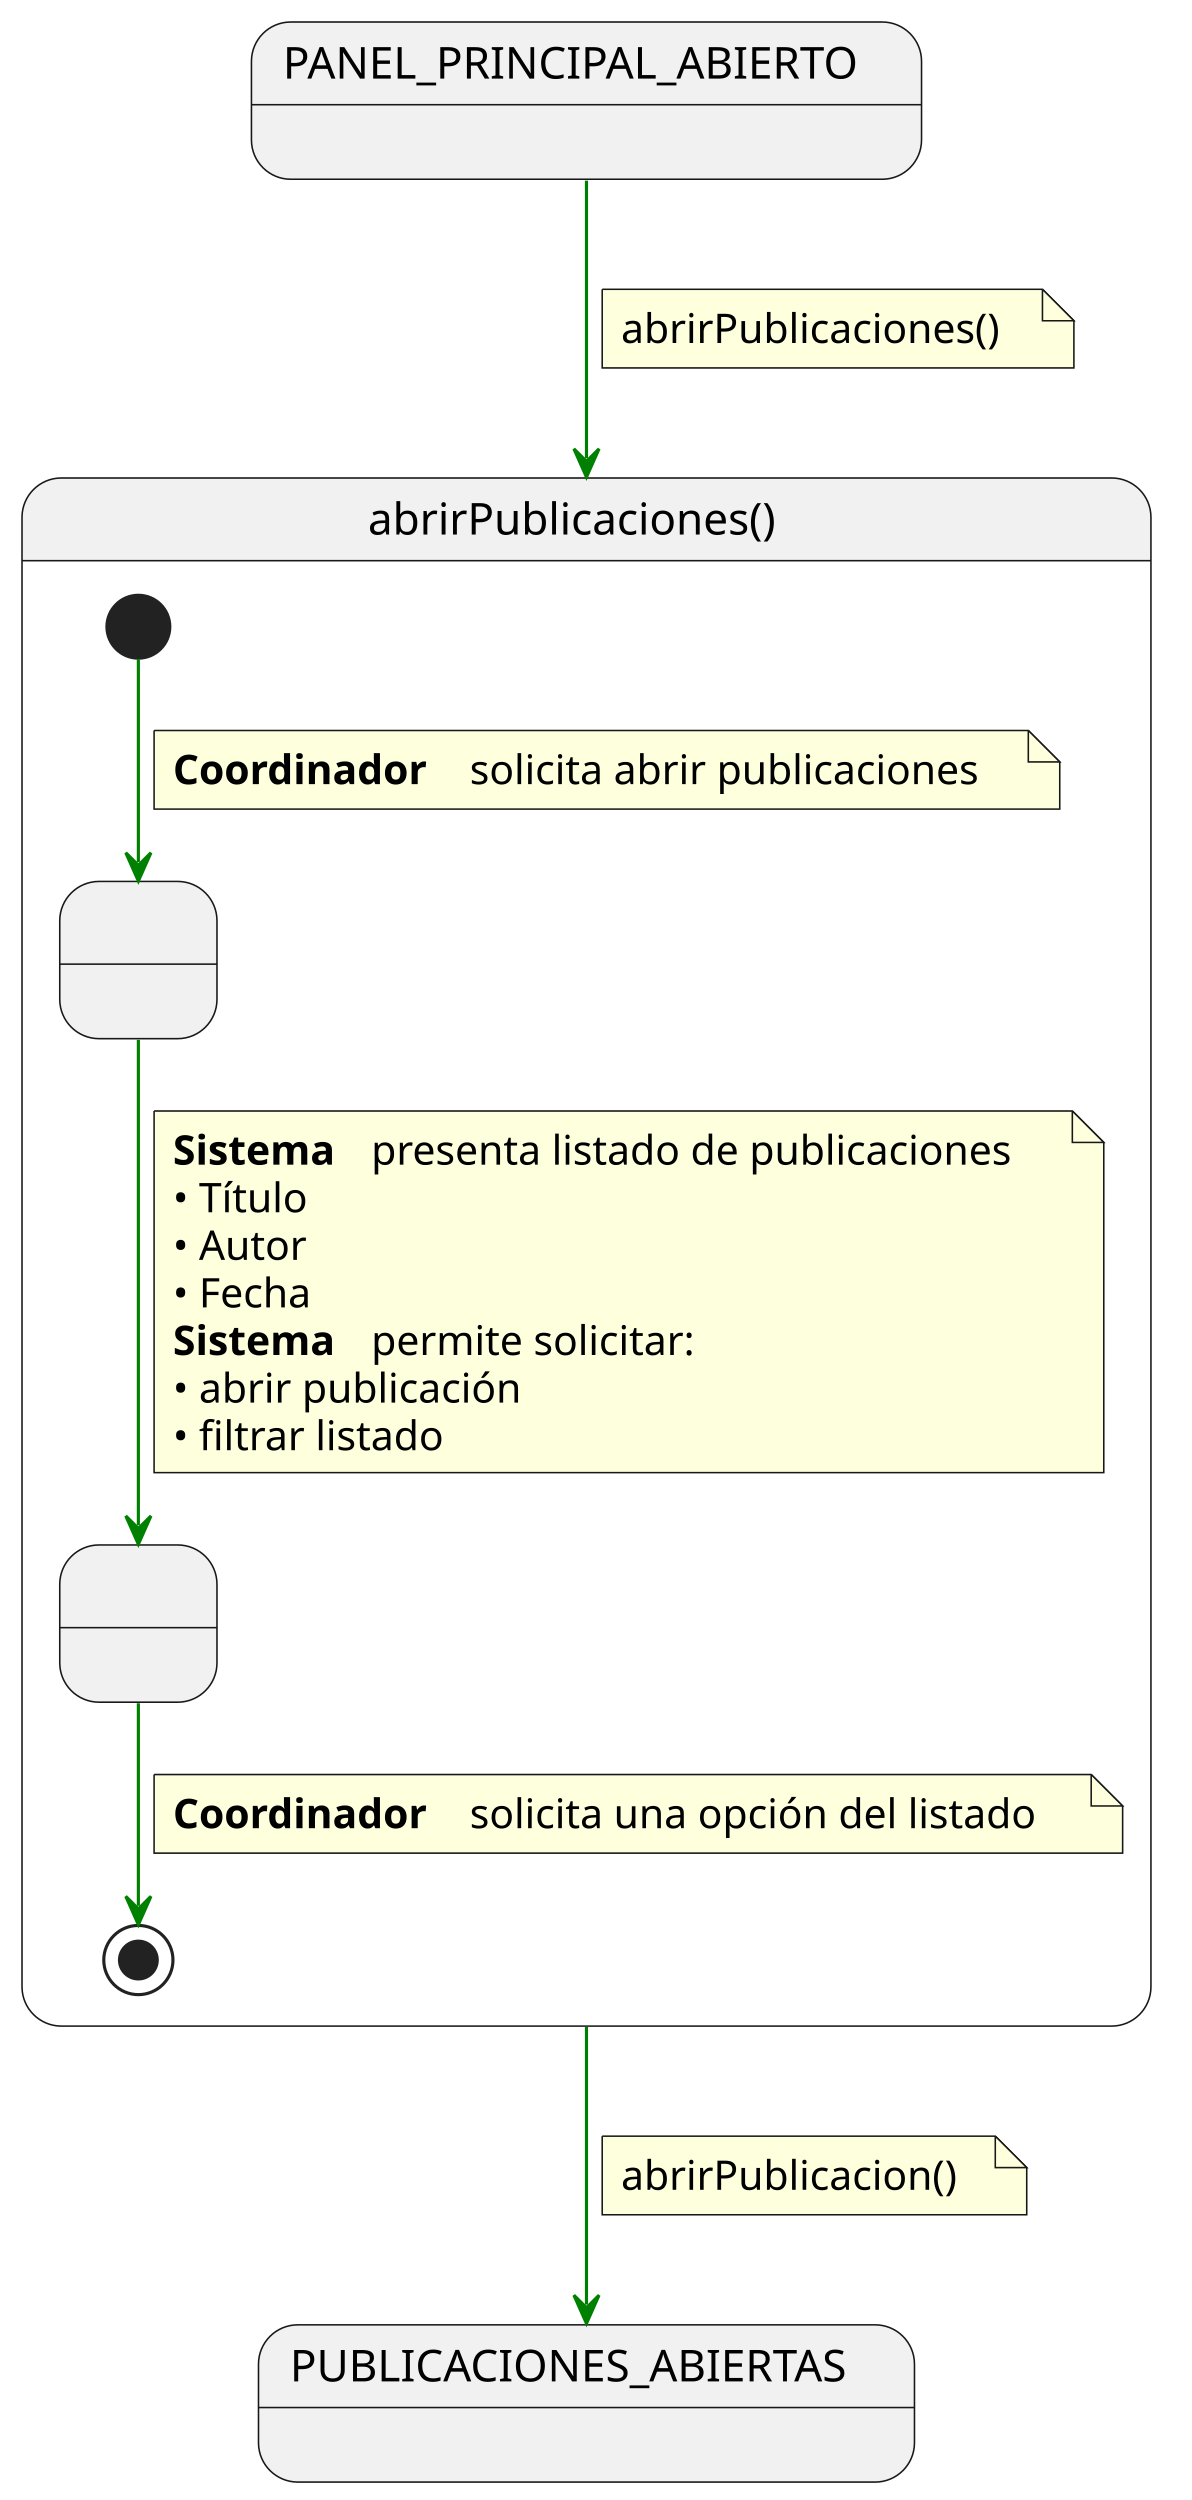
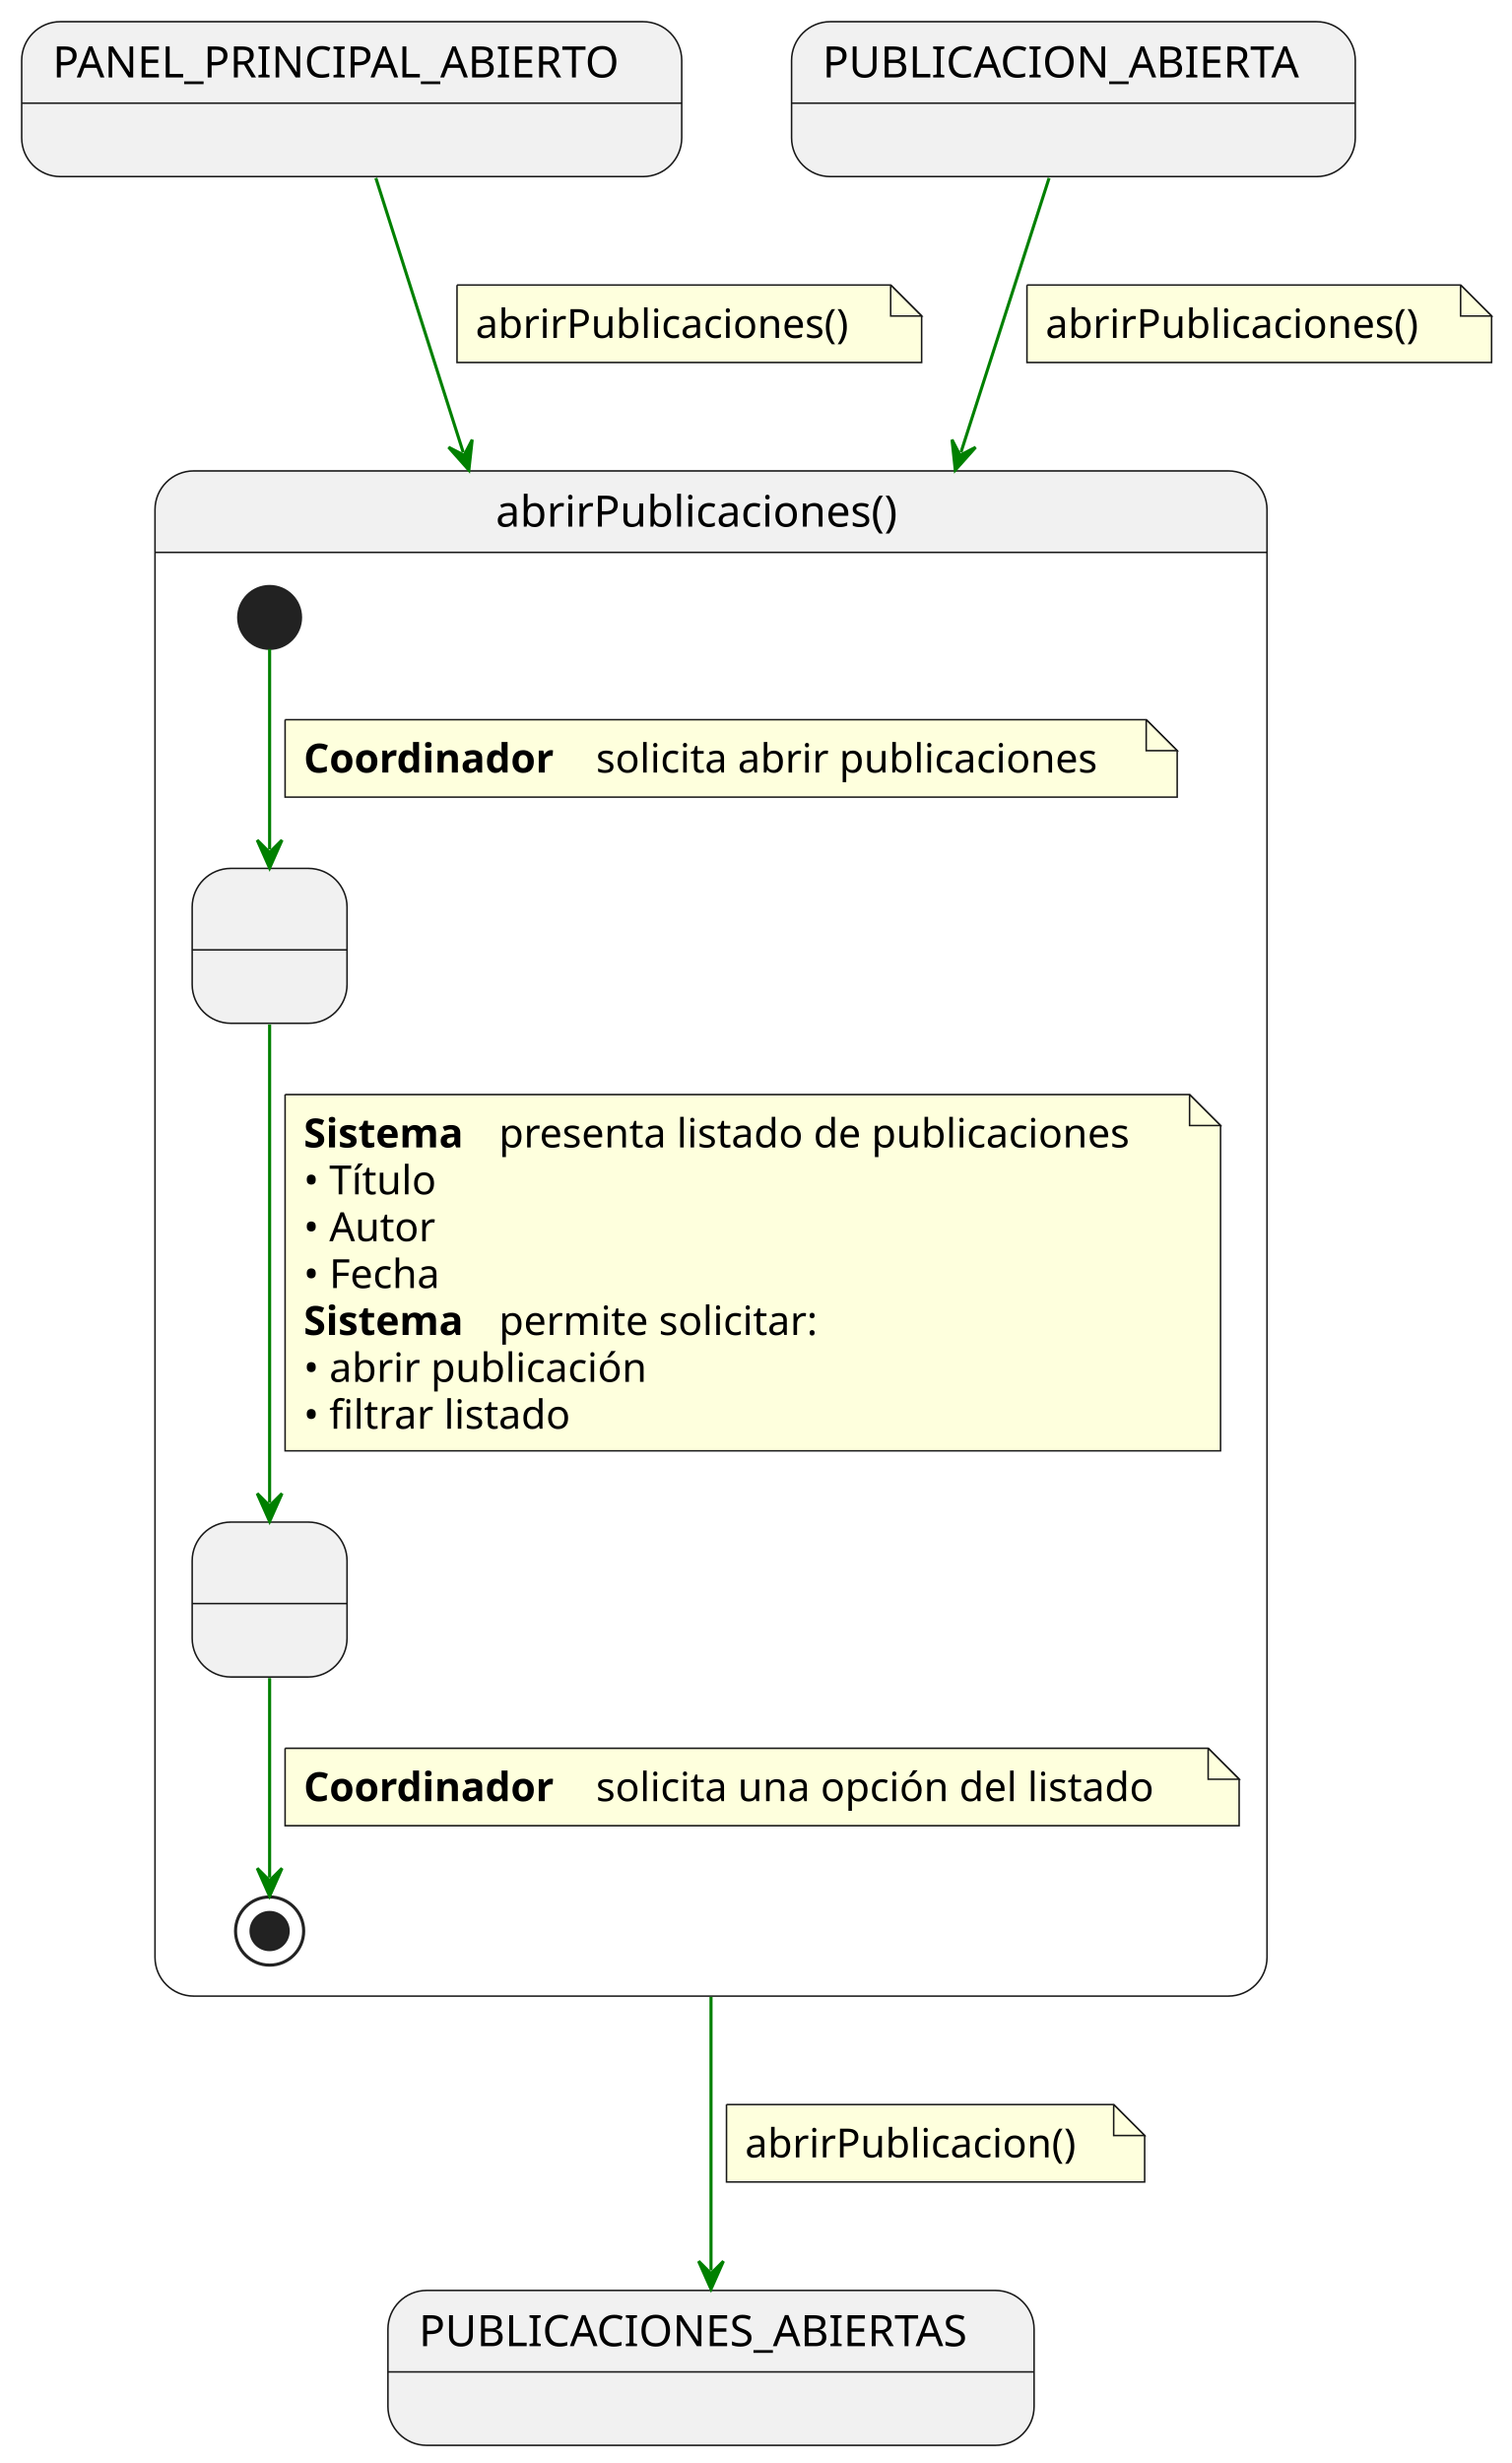
- <svg xmlns="http://www.w3.org/2000/svg" contentStyleType="text/css" data-diagram-type="STATE" height="795px" preserveAspectRatio="none" style="width:379px;height:795px;background:#FFFFFF;" version="1.1" viewBox="0 0 379 795" width="379px" zoomAndPan="magnify">
+ <svg xmlns="http://www.w3.org/2000/svg" contentStyleType="text/css" data-diagram-type="STATE" height="795px" preserveAspectRatio="none" style="width:488px;height:795px;background:#FFFFFF;" version="1.1" viewBox="0 0 488 795" width="488px" zoomAndPan="magnify">
  <defs />
  <g>
-     <path d="M19.5,152 L353.5,152 A12.5,12.5 0 0 1 366,164.5 L366,178.297 L7,178.297 L7,164.5 A12.5,12.5 0 0 1 19.5,152" fill="#F1F1F1" />
-     <rect fill="none" height="492.297" rx="12.5" ry="12.5" style="stroke:#181818;stroke-width:0.5;" width="359" x="7" y="152" />
-     <line style="stroke:#181818;stroke-width:0.5;" x1="7" x2="366" y1="178.297" y2="178.297" />
-     <text fill="#000000" font-family="sans-serif" font-size="14" lengthAdjust="spacing" textLength="138.981" x="117.009" y="169.995">abrirPublicaciones()</text>
    <g>
-       <rect fill="#F1F1F1" height="50" rx="12.5" ry="12.5" style="stroke:#181818;stroke-width:0.5;" width="50" x="19" y="280.297" />
-       <line style="stroke:#181818;stroke-width:0.5;" x1="19" x2="69" y1="306.594" y2="306.594" />
-       <text fill="#000000" font-family="sans-serif" font-size="14" lengthAdjust="spacing" textLength="4.45" x="41.775" y="298.292"> </text>
+       <rect fill="#F1F1F1" height="50" rx="12.5" ry="12.5" style="stroke:#181818;stroke-width:0.5;" width="213.088" x="7" y="7" />
+       <line style="stroke:#181818;stroke-width:0.5;" x1="7" x2="220.088" y1="33.297" y2="33.297" />
+       <text fill="#000000" font-family="sans-serif" font-size="14" lengthAdjust="spacing" textLength="193.088" x="17" y="24.995">PANEL_PRINCIPAL_ABIERTO</text>
    </g>
    <g>
-       <rect fill="#F1F1F1" height="50" rx="12.5" ry="12.5" style="stroke:#181818;stroke-width:0.5;" width="50" x="19" y="491.297" />
-       <line style="stroke:#181818;stroke-width:0.5;" x1="19" x2="69" y1="517.594" y2="517.594" />
-       <text fill="#000000" font-family="sans-serif" font-size="14" lengthAdjust="spacing" textLength="4.45" x="41.775" y="509.292"> </text>
+       <rect fill="#F1F1F1" height="50" rx="12.5" ry="12.5" style="stroke:#181818;stroke-width:0.5;" width="181.984" x="255.55" y="7" />
+       <line style="stroke:#181818;stroke-width:0.5;" x1="255.55" x2="437.534" y1="33.297" y2="33.297" />
+       <text fill="#000000" font-family="sans-serif" font-size="14" lengthAdjust="spacing" textLength="161.984" x="265.55" y="24.995">PUBLICACION_ABIERTA</text>
    </g>
-     <ellipse cx="44" cy="199.297" fill="#222222" rx="10" ry="10" style="stroke:#222222;stroke-width:1;" />
-     <ellipse cx="44" cy="623.297" fill="none" rx="11" ry="11" style="stroke:#222222;stroke-width:1;" />
-     <ellipse cx="44" cy="623.297" fill="#222222" rx="6" ry="6" style="stroke:#222222;stroke-width:1;" />
-     <g class="link" data-entity-1="ent0002" data-entity-2="ent0003" data-link-type="dependency" data-source-line="8" id="lnk3">
-       <path d="M44,209.527 C44,225.237 44,251.657 44,274.167" fill="none" id="*start*abrirPublicaciones-to-MostrandoListado" style="stroke:#008000;stroke-width:1;" />
-       <polygon fill="#008000" points="44,280.167,48,271.167,44,275.167,40,271.167,44,280.167" style="stroke:#008000;stroke-width:1;" />
-       <path d="M49,232.297 L49,257.297 L337,257.297 L337,242.297 L327,232.297 L49,232.297" fill="#FEFFDD" style="stroke:#181818;stroke-width:0.5;" />
-       <path d="M327,232.297 L327,242.297 L337,242.297 L327,232.297" fill="#FEFFDD" style="stroke:#181818;stroke-width:0.5;" />
-       <text fill="#000000" font-family="sans-serif" font-size="13" font-weight="bold" lengthAdjust="spacing" textLength="90.251" x="55" y="249.364">Coordinador</text>
-       <text fill="#000000" font-family="sans-serif" font-size="13" lengthAdjust="spacing" textLength="173.361" x="149.383" y="249.364">solicita abrir publicaciones</text>
-     </g>
-     <g class="link" data-entity-1="ent0003" data-entity-2="ent0004" data-link-type="dependency" data-source-line="13" id="lnk4">
-       <path d="M44,330.677 C44,370.957 44,444.897 44,485.067" fill="none" id="MostrandoListado-to-FiltrandoListado" style="stroke:#008000;stroke-width:1;" />
-       <polygon fill="#008000" points="44,491.067,48,482.067,44,486.067,40,482.067,44,491.067" style="stroke:#008000;stroke-width:1;" />
-       <path d="M49,353.297 L49,468.297 L351,468.297 L351,363.297 L341,353.297 L49,353.297" fill="#FEFFDD" style="stroke:#181818;stroke-width:0.5;" />
-       <path d="M341,353.297 L341,363.297 L351,363.297 L341,353.297" fill="#FEFFDD" style="stroke:#181818;stroke-width:0.5;" />
-       <text fill="#000000" font-family="sans-serif" font-size="13" font-weight="bold" lengthAdjust="spacing" textLength="58.906" x="55" y="370.364">Sistema</text>
-       <text fill="#000000" font-family="sans-serif" font-size="13" lengthAdjust="spacing" textLength="218.385" x="118.039" y="370.364">presenta listado de publicaciones</text>
-       <text fill="#000000" font-family="sans-serif" font-size="13" lengthAdjust="spacing" textLength="48.255" x="55" y="385.497">• Título</text>
-       <text fill="#000000" font-family="sans-serif" font-size="13" lengthAdjust="spacing" textLength="47.328" x="55" y="400.629">• Autor</text>
-       <text fill="#000000" font-family="sans-serif" font-size="13" lengthAdjust="spacing" textLength="50.629" x="55" y="415.762">• Fecha</text>
-       <text fill="#000000" font-family="sans-serif" font-size="13" font-weight="bold" lengthAdjust="spacing" textLength="58.906" x="55" y="430.895">Sistema</text>
-       <text fill="#000000" font-family="sans-serif" font-size="13" lengthAdjust="spacing" textLength="110.595" x="118.039" y="430.895">permite solicitar:</text>
-       <text fill="#000000" font-family="sans-serif" font-size="13" lengthAdjust="spacing" textLength="120.485" x="55" y="446.028">• abrir publicación</text>
-       <text fill="#000000" font-family="sans-serif" font-size="13" lengthAdjust="spacing" textLength="94.751" x="55" y="461.161">• filtrar listado</text>
-     </g>
-     <g class="link" data-entity-1="ent0004" data-entity-2="ent0005" data-link-type="dependency" data-source-line="24" id="lnk6">
-       <path d="M44,541.647 C44,563.947 44,589.857 44,606.037" fill="none" id="FiltrandoListado-to-*end*abrirPublicaciones" style="stroke:#008000;stroke-width:1;" />
-       <polygon fill="#008000" points="44,612.037,48,603.037,44,607.037,40,603.037,44,612.037" style="stroke:#008000;stroke-width:1;" />
-       <path d="M49,564.297 L49,589.297 L357,589.297 L357,574.297 L347,564.297 L49,564.297" fill="#FEFFDD" style="stroke:#181818;stroke-width:0.5;" />
-       <path d="M347,564.297 L347,574.297 L357,574.297 L347,564.297" fill="#FEFFDD" style="stroke:#181818;stroke-width:0.5;" />
-       <text fill="#000000" font-family="sans-serif" font-size="13" font-weight="bold" lengthAdjust="spacing" textLength="90.251" x="55" y="581.364">Coordinador</text>
-       <text fill="#000000" font-family="sans-serif" font-size="13" lengthAdjust="spacing" textLength="193.032" x="149.383" y="581.364">solicita una opción del listado</text>
+     <path d="M62.54,152 L396.54,152 A12.5,12.5 0 0 1 409.04,164.5 L409.04,178.297 L50.04,178.297 L50.04,164.5 A12.5,12.5 0 0 1 62.54,152" fill="#F1F1F1" />
+     <rect fill="none" height="492.297" rx="12.5" ry="12.5" style="stroke:#181818;stroke-width:0.5;" width="359" x="50.04" y="152" />
+     <line style="stroke:#181818;stroke-width:0.5;" x1="50.04" x2="409.04" y1="178.297" y2="178.297" />
+     <text fill="#000000" font-family="sans-serif" font-size="14" lengthAdjust="spacing" textLength="138.981" x="160.049" y="169.995">abrirPublicaciones()</text>
+     <g>
+       <rect fill="#F1F1F1" height="50" rx="12.5" ry="12.5" style="stroke:#181818;stroke-width:0.5;" width="50" x="62.04" y="280.297" />
+       <line style="stroke:#181818;stroke-width:0.5;" x1="62.04" x2="112.04" y1="306.594" y2="306.594" />
+       <text fill="#000000" font-family="sans-serif" font-size="14" lengthAdjust="spacing" textLength="4.45" x="84.815" y="298.292"> </text>
    </g>
    <g>
-       <rect fill="#F1F1F1" height="50" rx="12.5" ry="12.5" style="stroke:#181818;stroke-width:0.5;" width="213.088" x="79.96" y="7" />
-       <line style="stroke:#181818;stroke-width:0.5;" x1="79.96" x2="293.048" y1="33.297" y2="33.297" />
-       <text fill="#000000" font-family="sans-serif" font-size="14" lengthAdjust="spacing" textLength="193.088" x="89.96" y="24.995">PANEL_PRINCIPAL_ABIERTO</text>
+       <rect fill="#F1F1F1" height="50" rx="12.5" ry="12.5" style="stroke:#181818;stroke-width:0.5;" width="50" x="62.04" y="491.297" />
+       <line style="stroke:#181818;stroke-width:0.5;" x1="62.04" x2="112.04" y1="517.594" y2="517.594" />
+       <text fill="#000000" font-family="sans-serif" font-size="14" lengthAdjust="spacing" textLength="4.45" x="84.815" y="509.292"> </text>
+     </g>
+     <ellipse cx="87.04" cy="199.297" fill="#222222" rx="10" ry="10" style="stroke:#222222;stroke-width:1;" />
+     <ellipse cx="87.04" cy="623.297" fill="none" rx="11" ry="11" style="stroke:#222222;stroke-width:1;" />
+     <ellipse cx="87.04" cy="623.297" fill="#222222" rx="6" ry="6" style="stroke:#222222;stroke-width:1;" />
+     <g class="link" data-entity-1="ent0004" data-entity-2="ent0005" data-link-type="dependency" data-source-line="20" id="lnk5">
+       <path d="M87.04,209.527 C87.04,225.237 87.04,251.657 87.04,274.167" fill="none" id="*start*abrirPublicaciones-to-MostrandoListado" style="stroke:#008000;stroke-width:1;" />
+       <polygon fill="#008000" points="87.04,280.167,91.04,271.167,87.04,275.167,83.04,271.167,87.04,280.167" style="stroke:#008000;stroke-width:1;" />
+       <path d="M92.04,232.297 L92.04,257.297 L380.04,257.297 L380.04,242.297 L370.04,232.297 L92.04,232.297" fill="#FEFFDD" style="stroke:#181818;stroke-width:0.5;" />
+       <path d="M370.04,232.297 L370.04,242.297 L380.04,242.297 L370.04,232.297" fill="#FEFFDD" style="stroke:#181818;stroke-width:0.5;" />
+       <text fill="#000000" font-family="sans-serif" font-size="13" font-weight="bold" lengthAdjust="spacing" textLength="90.251" x="98.04" y="249.364">Coordinador</text>
+       <text fill="#000000" font-family="sans-serif" font-size="13" lengthAdjust="spacing" textLength="173.361" x="192.423" y="249.364">solicita abrir publicaciones</text>
+     </g>
+     <g class="link" data-entity-1="ent0005" data-entity-2="ent0006" data-link-type="dependency" data-source-line="25" id="lnk6">
+       <path d="M87.04,330.677 C87.04,370.957 87.04,444.897 87.04,485.067" fill="none" id="MostrandoListado-to-FiltrandoListado" style="stroke:#008000;stroke-width:1;" />
+       <polygon fill="#008000" points="87.04,491.067,91.04,482.067,87.04,486.067,83.04,482.067,87.04,491.067" style="stroke:#008000;stroke-width:1;" />
+       <path d="M92.04,353.297 L92.04,468.297 L394.04,468.297 L394.04,363.297 L384.04,353.297 L92.04,353.297" fill="#FEFFDD" style="stroke:#181818;stroke-width:0.5;" />
+       <path d="M384.04,353.297 L384.04,363.297 L394.04,363.297 L384.04,353.297" fill="#FEFFDD" style="stroke:#181818;stroke-width:0.5;" />
+       <text fill="#000000" font-family="sans-serif" font-size="13" font-weight="bold" lengthAdjust="spacing" textLength="58.906" x="98.04" y="370.364">Sistema</text>
+       <text fill="#000000" font-family="sans-serif" font-size="13" lengthAdjust="spacing" textLength="218.385" x="161.079" y="370.364">presenta listado de publicaciones</text>
+       <text fill="#000000" font-family="sans-serif" font-size="13" lengthAdjust="spacing" textLength="48.255" x="98.04" y="385.497">• Título</text>
+       <text fill="#000000" font-family="sans-serif" font-size="13" lengthAdjust="spacing" textLength="47.328" x="98.04" y="400.629">• Autor</text>
+       <text fill="#000000" font-family="sans-serif" font-size="13" lengthAdjust="spacing" textLength="50.629" x="98.04" y="415.762">• Fecha</text>
+       <text fill="#000000" font-family="sans-serif" font-size="13" font-weight="bold" lengthAdjust="spacing" textLength="58.906" x="98.04" y="430.895">Sistema</text>
+       <text fill="#000000" font-family="sans-serif" font-size="13" lengthAdjust="spacing" textLength="110.595" x="161.079" y="430.895">permite solicitar:</text>
+       <text fill="#000000" font-family="sans-serif" font-size="13" lengthAdjust="spacing" textLength="120.485" x="98.04" y="446.028">• abrir publicación</text>
+       <text fill="#000000" font-family="sans-serif" font-size="13" lengthAdjust="spacing" textLength="94.751" x="98.04" y="461.161">• filtrar listado</text>
+     </g>
+     <g class="link" data-entity-1="ent0006" data-entity-2="ent0007" data-link-type="dependency" data-source-line="36" id="lnk8">
+       <path d="M87.04,541.647 C87.04,563.947 87.04,589.857 87.04,606.037" fill="none" id="FiltrandoListado-to-*end*abrirPublicaciones" style="stroke:#008000;stroke-width:1;" />
+       <polygon fill="#008000" points="87.04,612.037,91.04,603.037,87.04,607.037,83.04,603.037,87.04,612.037" style="stroke:#008000;stroke-width:1;" />
+       <path d="M92.04,564.297 L92.04,589.297 L400.04,589.297 L400.04,574.297 L390.04,564.297 L92.04,564.297" fill="#FEFFDD" style="stroke:#181818;stroke-width:0.5;" />
+       <path d="M390.04,564.297 L390.04,574.297 L400.04,574.297 L390.04,564.297" fill="#FEFFDD" style="stroke:#181818;stroke-width:0.5;" />
+       <text fill="#000000" font-family="sans-serif" font-size="13" font-weight="bold" lengthAdjust="spacing" textLength="90.251" x="98.04" y="581.364">Coordinador</text>
+       <text fill="#000000" font-family="sans-serif" font-size="13" lengthAdjust="spacing" textLength="193.032" x="192.423" y="581.364">solicita una opción del listado</text>
    </g>
    <g>
-       <rect fill="#F1F1F1" height="50" rx="12.5" ry="12.5" style="stroke:#181818;stroke-width:0.5;" width="208.603" x="82.2" y="739.3" />
-       <line style="stroke:#181818;stroke-width:0.5;" x1="82.2" x2="290.803" y1="765.597" y2="765.597" />
-       <text fill="#000000" font-family="sans-serif" font-size="14" lengthAdjust="spacing" textLength="188.603" x="92.2" y="757.295">PUBLICACIONES_ABIERTAS</text>
+       <rect fill="#F1F1F1" height="50" rx="12.5" ry="12.5" style="stroke:#181818;stroke-width:0.5;" width="208.603" x="125.24" y="739.3" />
+       <line style="stroke:#181818;stroke-width:0.5;" x1="125.24" x2="333.844" y1="765.597" y2="765.597" />
+       <text fill="#000000" font-family="sans-serif" font-size="14" lengthAdjust="spacing" textLength="188.603" x="135.24" y="757.295">PUBLICACIONES_ABIERTAS</text>
    </g>
-     <g class="link" data-entity-1="ent0007" data-entity-2="ent0002" data-link-type="dependency" data-source-line="31" id="lnk8">
-       <path d="M186.5,57.46 C186.5,79.15 186.5,107.28 186.5,145.72" fill="none" id="PANEL_PRINCIPAL_ABIERTO-to-abrirPublicaciones" style="stroke:#008000;stroke-width:1;" />
-       <polygon fill="#008000" points="186.5,151.72,190.5,142.72,186.5,146.72,182.5,142.72,186.5,151.72" style="stroke:#008000;stroke-width:1;" />
-       <path d="M191.5,92 L191.5,117 L341.5,117 L341.5,102 L331.5,92 L191.5,92" fill="#FEFFDD" style="stroke:#181818;stroke-width:0.5;" />
-       <path d="M331.5,92 L331.5,102 L341.5,102 L331.5,92" fill="#FEFFDD" style="stroke:#181818;stroke-width:0.5;" />
-       <text fill="#000000" font-family="sans-serif" font-size="13" lengthAdjust="spacing" textLength="129.054" x="197.5" y="109.067">abrirPublicaciones()</text>
+     <g class="link" data-entity-1="ent0002" data-entity-2="ent0004" data-link-type="dependency" data-source-line="4" id="lnk2">
+       <path d="M121.34,57.46 C128.24,79.15 137.3,107.563 149.54,146.003" fill="none" id="in2-to-abrirPublicaciones" style="stroke:#008000;stroke-width:1;" />
+       <polygon fill="#008000" points="151.36,151.72,152.441,141.931,149.843,146.956,144.818,144.358,151.36,151.72" style="stroke:#008000;stroke-width:1;" />
+       <path d="M147.54,92 L147.54,117 L297.54,117 L297.54,102 L287.54,92 L147.54,92" fill="#FEFFDD" style="stroke:#181818;stroke-width:0.5;" />
+       <path d="M287.54,92 L287.54,102 L297.54,102 L287.54,92" fill="#FEFFDD" style="stroke:#181818;stroke-width:0.5;" />
+       <text fill="#000000" font-family="sans-serif" font-size="13" lengthAdjust="spacing" textLength="129.054" x="153.54" y="109.067">abrirPublicaciones()</text>
    </g>
-     <g class="link" data-entity-1="ent0002" data-entity-2="ent0009" data-link-type="dependency" data-source-line="36" id="lnk10">
-       <path d="M186.5,644.57 C186.5,683.03 186.5,711.18 186.5,732.87" fill="none" id="abrirPublicaciones-to-PUBLICACIONES_ABIERTAS" style="stroke:#008000;stroke-width:1;" />
-       <polygon fill="#008000" points="186.5,738.87,190.5,729.87,186.5,733.87,182.5,729.87,186.5,738.87" style="stroke:#008000;stroke-width:1;" />
-       <path d="M191.5,679.3 L191.5,704.3 L326.5,704.3 L326.5,689.3 L316.5,679.3 L191.5,679.3" fill="#FEFFDD" style="stroke:#181818;stroke-width:0.5;" />
-       <path d="M316.5,679.3 L316.5,689.3 L326.5,689.3 L316.5,679.3" fill="#FEFFDD" style="stroke:#181818;stroke-width:0.5;" />
-       <text fill="#000000" font-family="sans-serif" font-size="13" lengthAdjust="spacing" textLength="114.283" x="197.5" y="696.367">abrirPublicacion()</text>
+     <g class="link" data-entity-1="ent0003" data-entity-2="ent0004" data-link-type="dependency" data-source-line="10" id="lnk3">
+       <path d="M338.69,57.46 C331.72,79.15 322.585,107.568 310.235,146.008" fill="none" id="in1-to-abrirPublicaciones" style="stroke:#008000;stroke-width:1;" />
+       <polygon fill="#008000" points="308.4,151.72,314.961,144.375,309.929,146.96,307.345,141.928,308.4,151.72" style="stroke:#008000;stroke-width:1;" />
+       <path d="M331.54,92 L331.54,117 L481.54,117 L481.54,102 L471.54,92 L331.54,92" fill="#FEFFDD" style="stroke:#181818;stroke-width:0.5;" />
+       <path d="M471.54,92 L471.54,102 L481.54,102 L471.54,92" fill="#FEFFDD" style="stroke:#181818;stroke-width:0.5;" />
+       <text fill="#000000" font-family="sans-serif" font-size="13" lengthAdjust="spacing" textLength="129.054" x="337.54" y="109.067">abrirPublicaciones()</text>
+     </g>
+     <g class="link" data-entity-1="ent0004" data-entity-2="ent0009" data-link-type="dependency" data-source-line="43" id="lnk10">
+       <path d="M229.54,644.57 C229.54,683.03 229.54,711.18 229.54,732.87" fill="none" id="abrirPublicaciones-to-PUBLICACIONES_ABIERTAS" style="stroke:#008000;stroke-width:1;" />
+       <polygon fill="#008000" points="229.54,738.87,233.54,729.87,229.54,733.87,225.54,729.87,229.54,738.87" style="stroke:#008000;stroke-width:1;" />
+       <path d="M234.54,679.3 L234.54,704.3 L369.54,704.3 L369.54,689.3 L359.54,679.3 L234.54,679.3" fill="#FEFFDD" style="stroke:#181818;stroke-width:0.5;" />
+       <path d="M359.54,679.3 L359.54,689.3 L369.54,689.3 L359.54,679.3" fill="#FEFFDD" style="stroke:#181818;stroke-width:0.5;" />
+       <text fill="#000000" font-family="sans-serif" font-size="13" lengthAdjust="spacing" textLength="114.283" x="240.54" y="696.367">abrirPublicacion()</text>
    </g>
  </g>
</svg>
